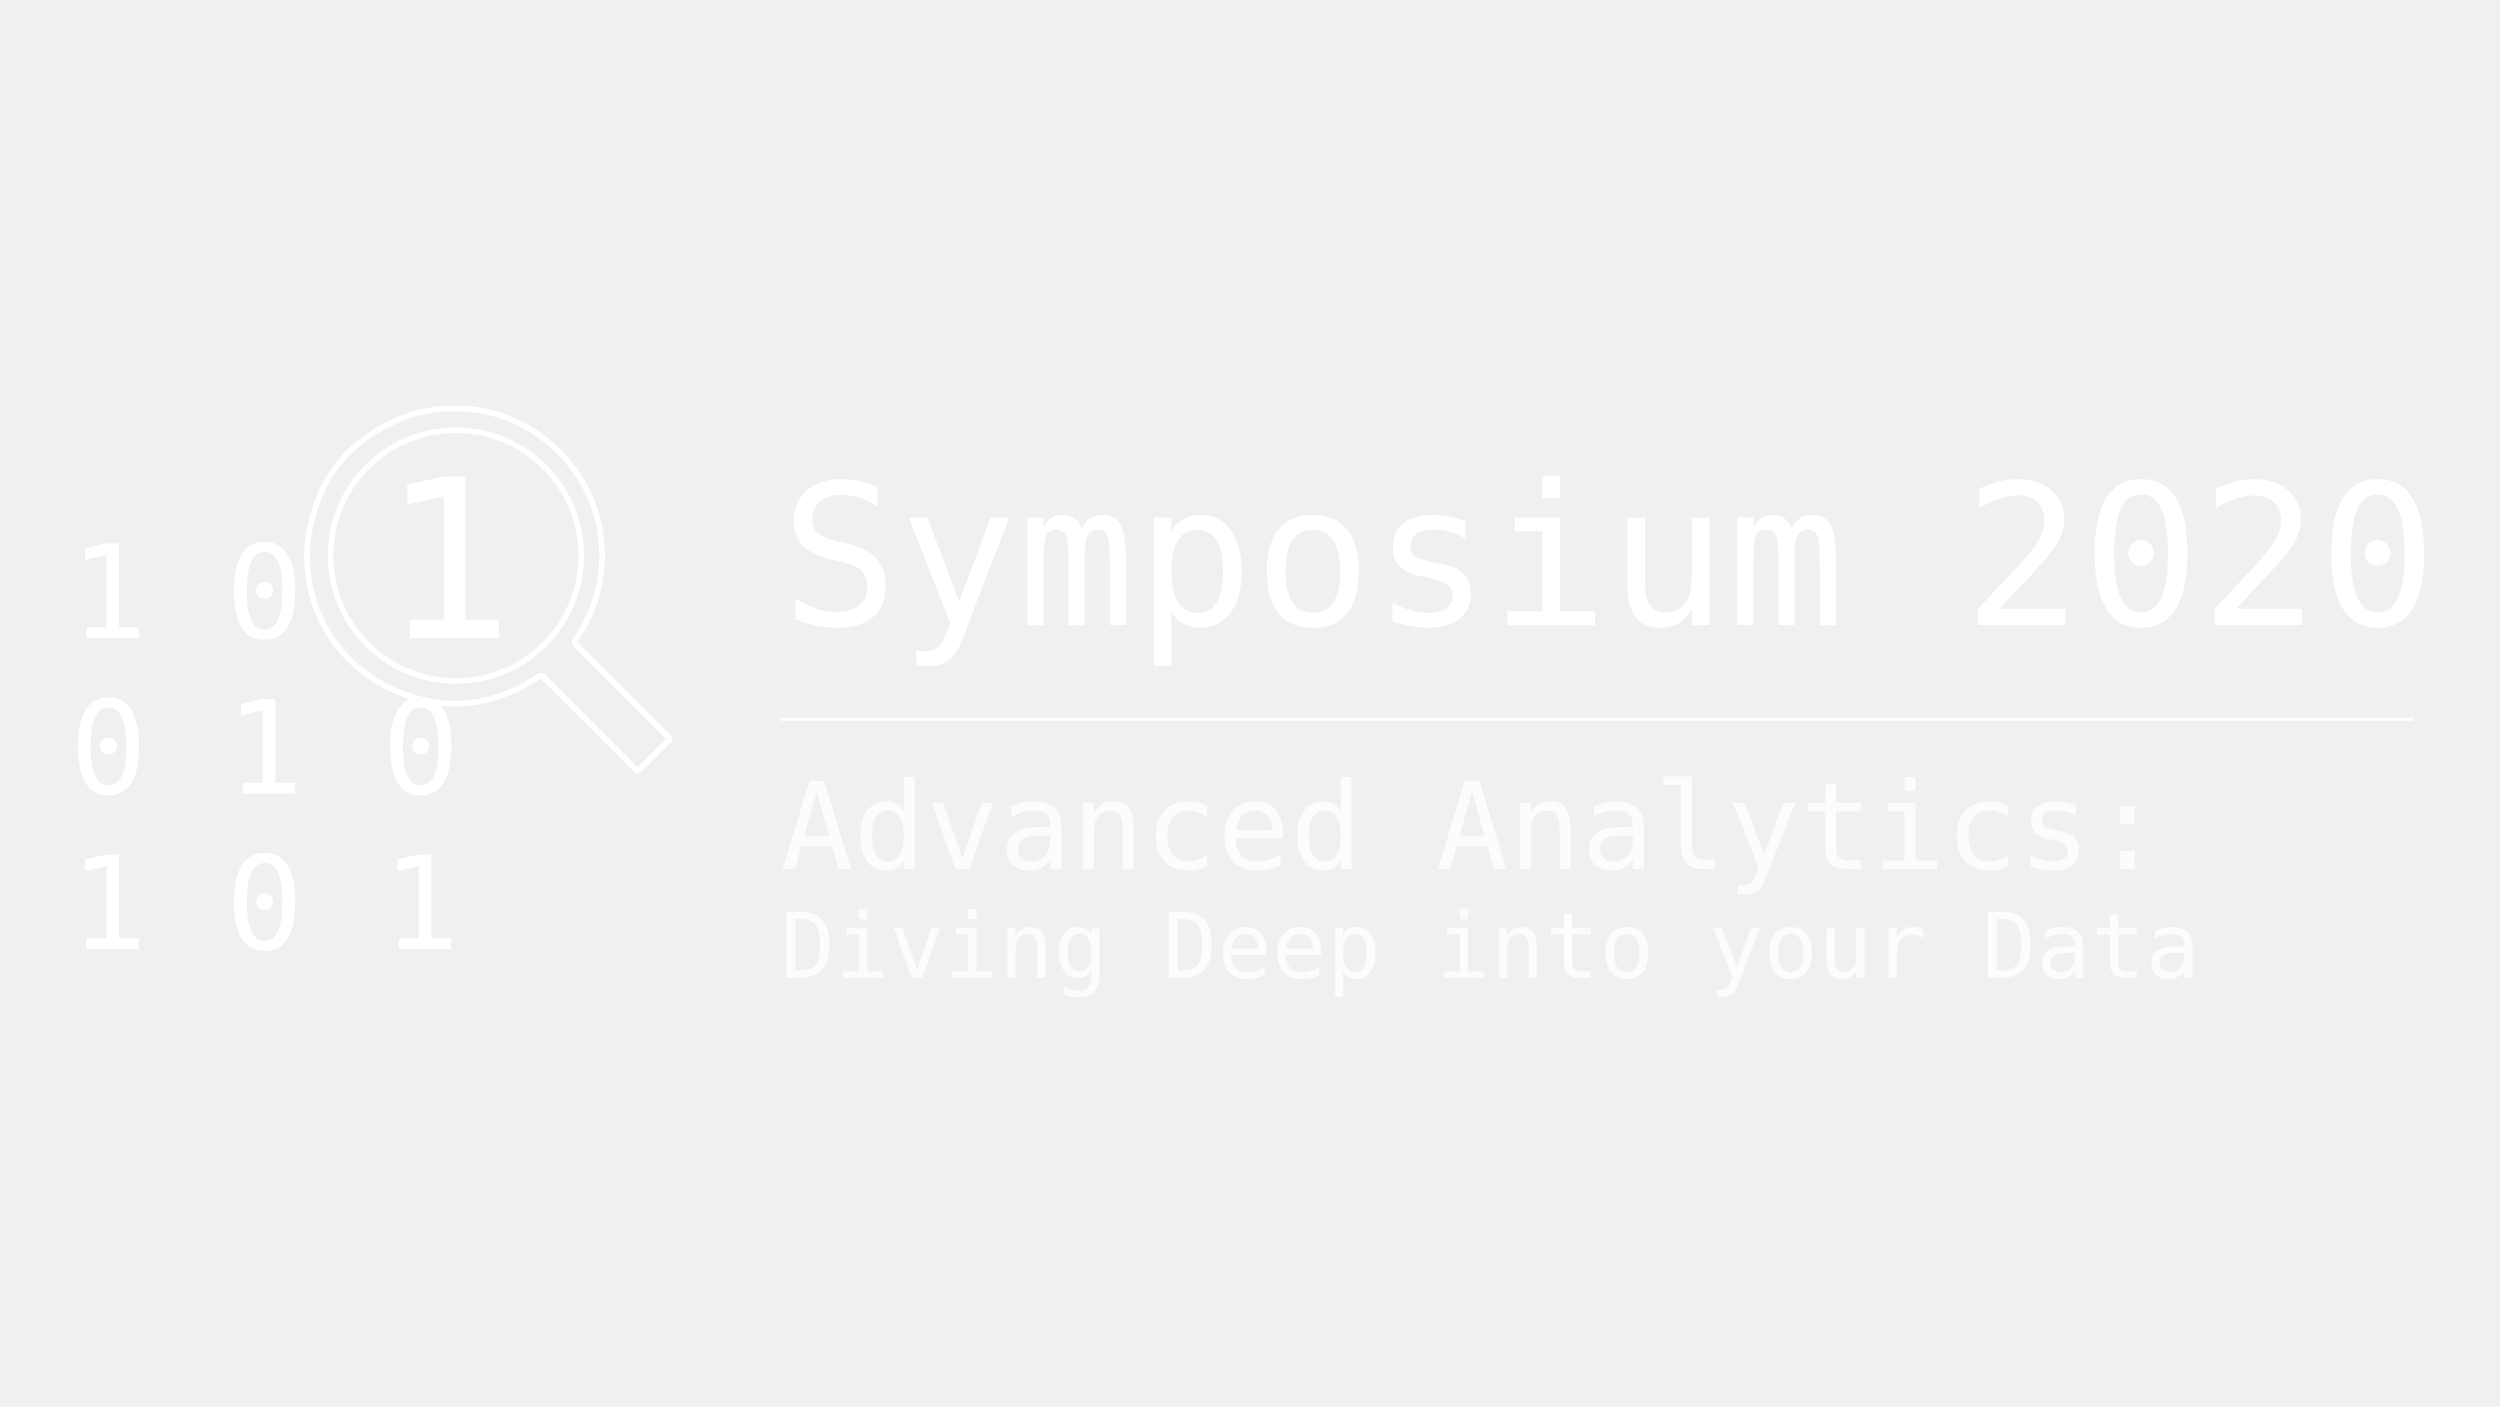
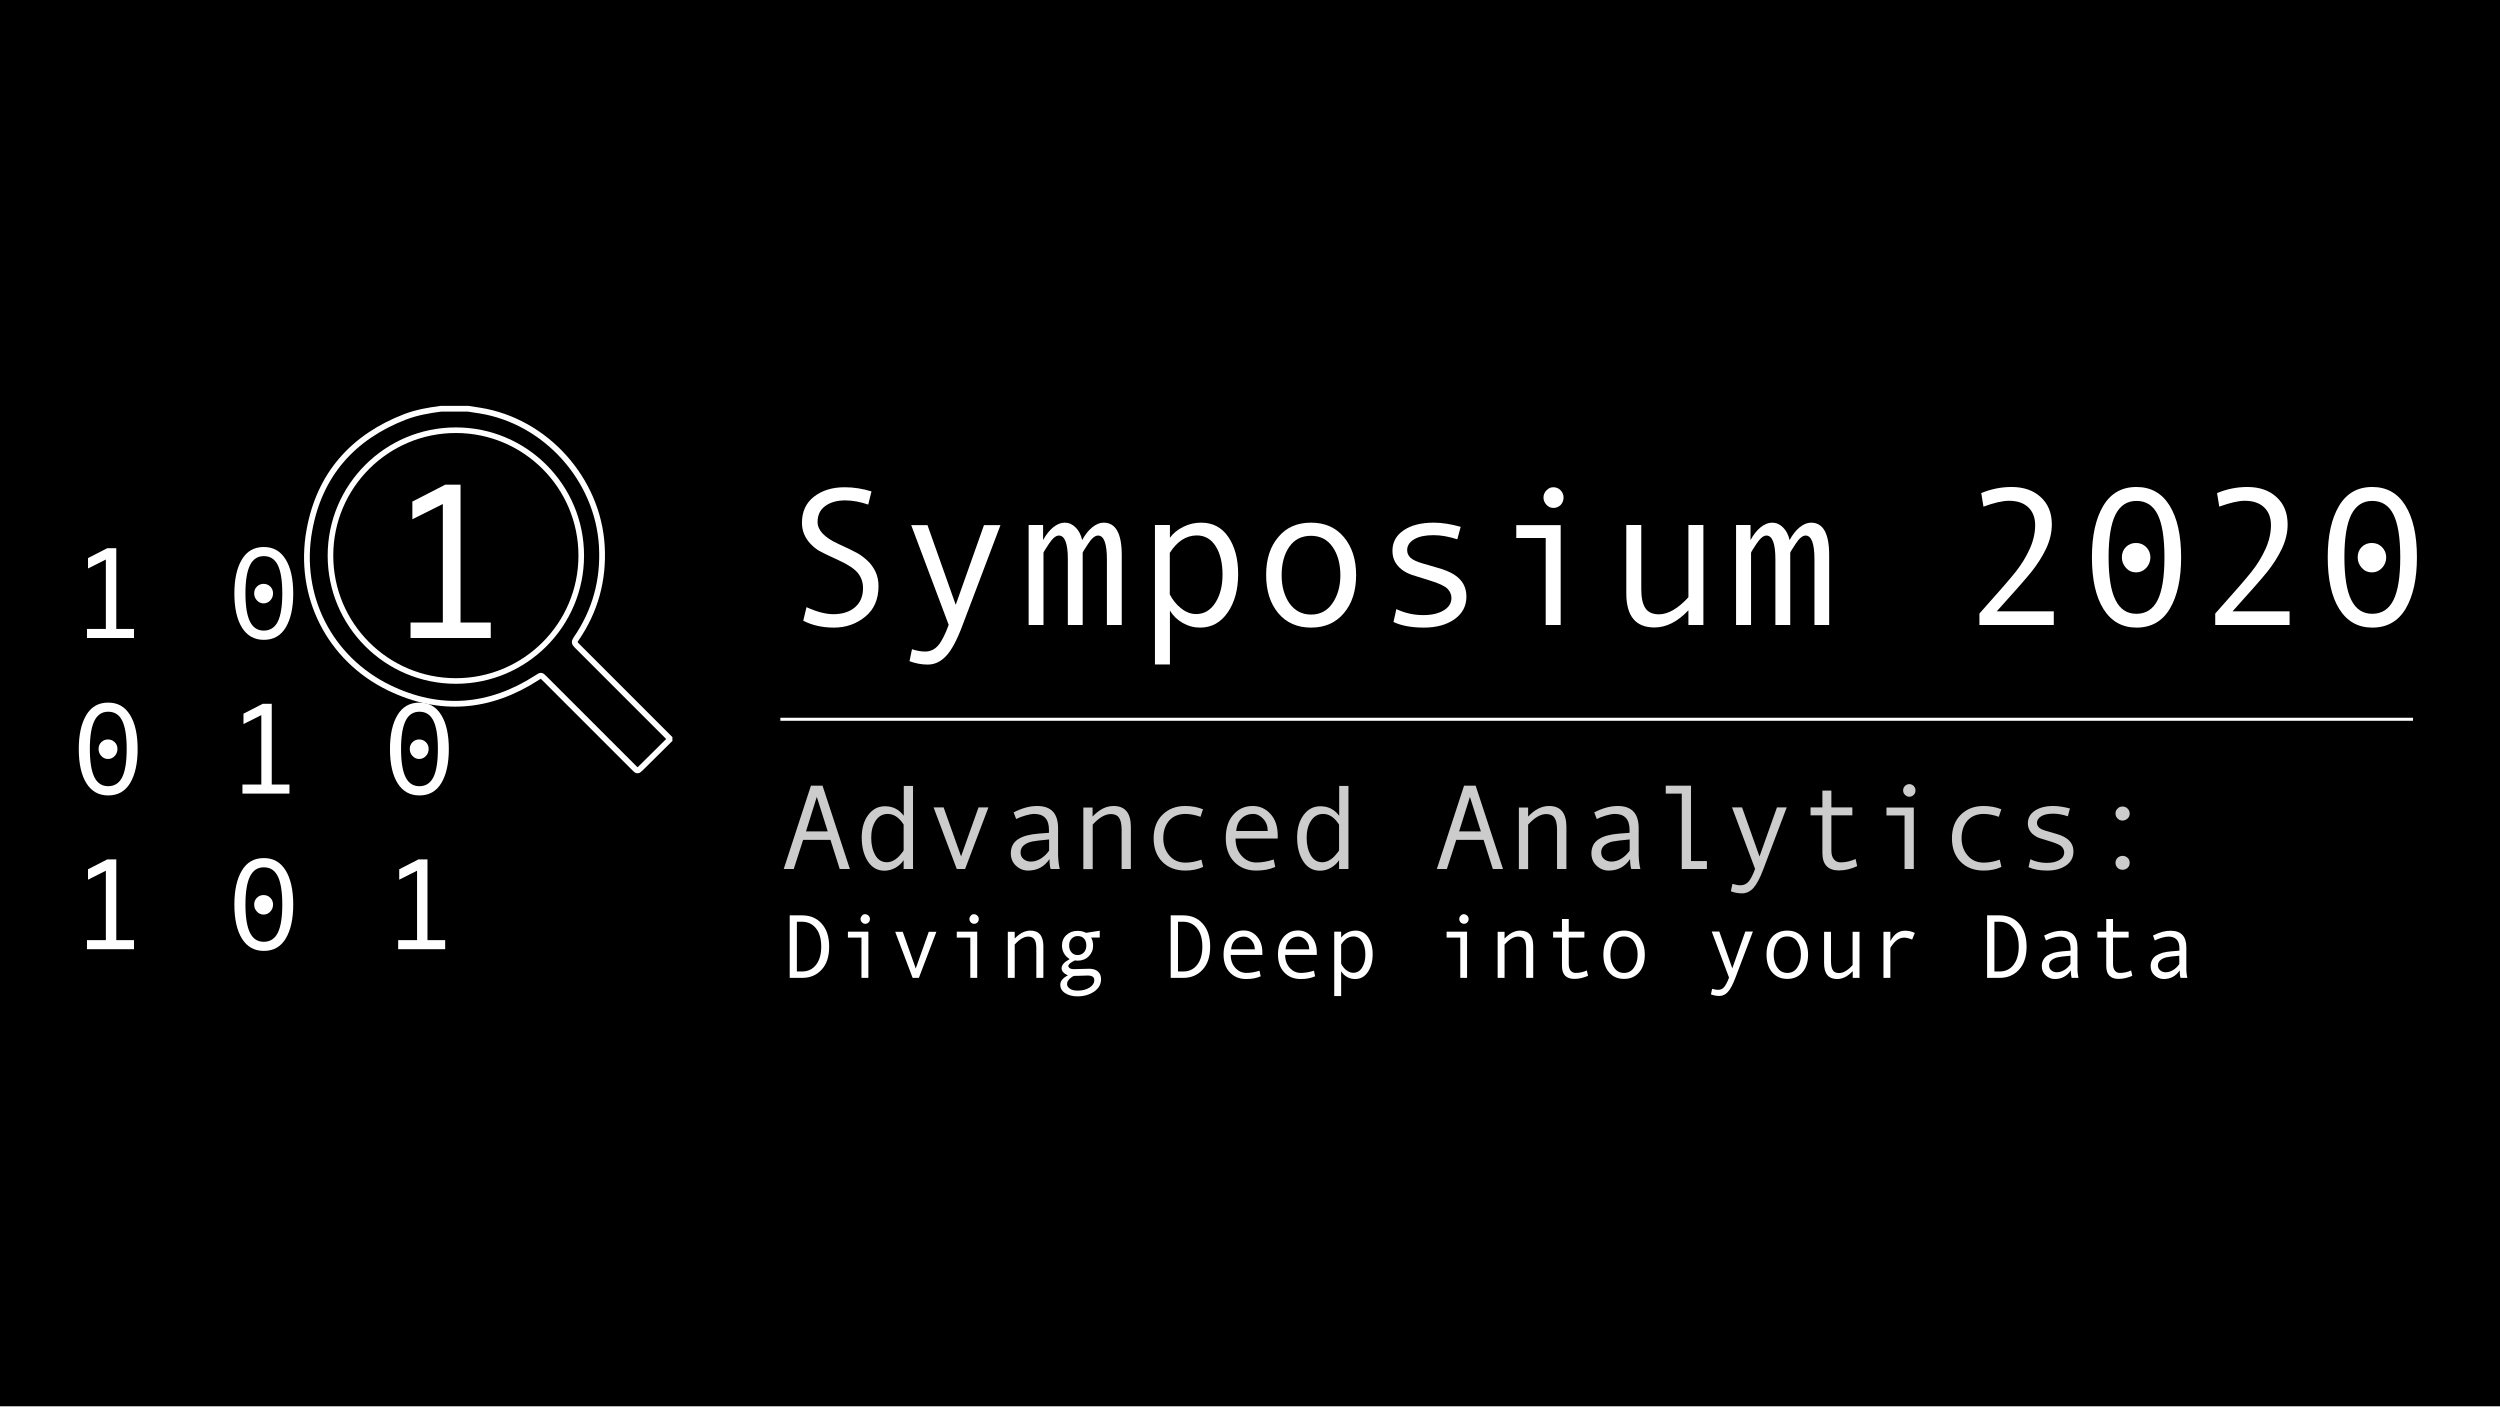
- <svg xmlns="http://www.w3.org/2000/svg" viewBox="0 0 1920 1080">
-   <defs>
-     <style>.cls-1{font-size:99.57px;}.cls-1,.cls-4,.cls-5{fill:#fff;font-family:AndaleMono, Andale
-             Mono;}.cls-2{font-size:170px;}.cls-3,.cls-7,.cls-8{fill:none;stroke:#fff;stroke-miterlimit:10;}.cls-3{stroke-width:4.42px;}.cls-4{font-size:150.93px;}.cls-5{opacity:0.8;font-size:92.88px;}.cls-6{font-size:69.66px;}.cls-7{stroke-width:2.32px;}.cls-8{stroke-width:4.3px;}
-         </style>
-   </defs>
-   <g id="Laag_2" data-name="Laag 2">
+ <svg xmlns="http://www.w3.org/2000/svg" version="1.1" id="Laag_1" x="0px" y="0px" viewBox="0 0 1920 1080" style="enable-background:new 0 0 1920 1080;" xml:space="preserve">
+   <style type="text/css">
+ 	.st0{enable-background:new    ;}
+ 	.st1{fill:#FFFFFF;}
+ 	.st2{fill:none;stroke:#FFFFFF;stroke-width:4.42;stroke-miterlimit:10;}
+ 	.st3{opacity:0.8;enable-background:new    ;}
+ 	.st4{fill:none;stroke:#FFFFFF;stroke-width:2.32;stroke-miterlimit:10;}
+ 	.st5{fill:none;stroke:#FFFFFF;stroke-width:4.3;stroke-miterlimit:10;}
+ </style>
+   <g>
    <g id="Tekst">
+       <rect id="Zwart" width="1920" height="1080" />
      <g id="Origineel">
-         <text class="cls-1" transform="translate(53.35 489.99)">1 0
-                     <tspan class="cls-2" x="239" y="0">1</tspan>
-           <tspan x="0" y="119.48">0 1 0</tspan>
-           <tspan x="0" y="238.96">1 0 1</tspan>
-         </text>
-         <path class="cls-3" d="M338.78,313.85h20.64c3,.47,6.07.92,9.1,1.41,50.58,8.15,90.71,52.67,93.67,104.05,1.51,26.09-5,50-19.9,71.57-1.39,2-1.12,3.1.52,4.73q35.78,35.64,71.44,71.39v1.09l-21.8,21.6c-2.75,2.73-2.75,2.74-5.46,0l-68.57-68.56c-2.75-2.76-2.71-2.7-5.93-.62-36.44,23.45-74.65,26.58-113.56,7.66-45.77-22.25-70.3-70.63-61.2-120.89,7.72-42.71,33.15-71.6,73.6-87.23C320.16,316.66,329.45,315.11,338.78,313.85Z" />
-         <text class="cls-4" transform="translate(599.35 479.99)">Symposium 2020</text>
-         <text class="cls-5" transform="translate(599.35 667.36)">Advanced Analytics:
-                     <tspan class="cls-6">
-             <tspan x="0" y="83.59">Diving Deep into your Data</tspan>
-           </tspan>
-         </text>
-         <line class="cls-7" x1="599.35" y1="552.42" x2="1853.21" y2="552.42" />
-         <circle class="cls-8" cx="350.13" cy="426.68" r="96.28" />
+         <g class="st0">
+           <path class="st1" d="M102.8,490H66.8v-7h14.5v-53.3l-13.7,6.9v-8l14.8-7.6h6.9v62h13.6V490z" />
+           <path class="st1" d="M202.6,420.1c7.3,0,12.8,3.1,16.7,9.4c3.9,6.2,5.9,15,5.9,26.3c0,10.9-1.9,19.6-5.7,26      c-3.8,6.4-9.4,9.6-16.9,9.6c-7.2,0-12.8-3.1-16.7-9.3c-3.9-6.2-5.9-15-5.9-26.3c0-11,1.9-19.6,5.7-26      C189.5,423.3,195.2,420.1,202.6,420.1z M202.6,484.3c4.8,0,8.4-2.3,10.7-6.8c2.3-4.6,3.5-11.8,3.5-21.8c0-10-1.2-17.2-3.5-21.8      s-5.9-6.8-10.7-6.8c-4.7,0-8.3,2.3-10.6,7c-2.3,4.6-3.5,11.8-3.5,21.6c0,9.9,1.2,17.1,3.5,21.7      C194.3,482,197.8,484.3,202.6,484.3z M202.4,448.4c2,0,3.8,0.7,5.2,2.1c1.4,1.4,2.1,3.1,2.1,5.2c0,2.1-0.7,3.9-2.1,5.4      c-1.4,1.5-3.1,2.3-5.2,2.3c-2,0-3.7-0.8-5.1-2.3c-1.4-1.5-2.1-3.3-2.1-5.4c0-2.1,0.7-3.8,2.1-5.2      C198.7,449.1,200.4,448.4,202.4,448.4z" />
+         </g>
+         <g class="st0">
+           <path class="st1" d="M376.9,490h-61.6v-11.9h24.8v-91l-23.4,11.7v-13.6l25.3-13h11.7v105.9h23.2V490z" />
+         </g>
+         <g class="st0">
+           <path class="st1" d="M83.1,539.6c7.3,0,12.8,3.1,16.7,9.4c3.9,6.2,5.9,15,5.9,26.3c0,10.9-1.9,19.6-5.7,26      c-3.8,6.4-9.4,9.6-16.9,9.6c-7.2,0-12.8-3.1-16.7-9.3c-3.9-6.2-5.9-15-5.9-26.3c0-11,1.9-19.6,5.7-26      C70,542.8,75.6,539.6,83.1,539.6z M83.1,603.8c4.8,0,8.4-2.3,10.7-6.8c2.3-4.6,3.5-11.8,3.5-21.8c0-10-1.2-17.2-3.5-21.8      s-5.9-6.8-10.7-6.8c-4.7,0-8.3,2.3-10.6,7c-2.3,4.6-3.5,11.8-3.5,21.6c0,9.9,1.2,17.1,3.5,21.7      C74.8,601.5,78.3,603.8,83.1,603.8z M82.9,567.9c2,0,3.8,0.7,5.2,2.1c1.4,1.4,2.1,3.1,2.1,5.2c0,2.1-0.7,3.9-2.1,5.4      c-1.4,1.5-3.1,2.3-5.2,2.3c-2,0-3.7-0.8-5.1-2.3c-1.4-1.5-2.1-3.3-2.1-5.4c0-2.1,0.7-3.8,2.1-5.2      C79.2,568.6,80.9,567.9,82.9,567.9z" />
+           <path class="st1" d="M222.3,609.5h-36.1v-7h14.5v-53.3l-13.7,6.9v-8l14.8-7.6h6.9v62h13.6V609.5z" />
+           <path class="st1" d="M322.1,539.6c7.3,0,12.8,3.1,16.7,9.4c3.9,6.2,5.9,15,5.9,26.3c0,10.9-1.9,19.6-5.7,26      c-3.8,6.4-9.4,9.6-16.9,9.6c-7.2,0-12.8-3.1-16.7-9.3c-3.9-6.2-5.9-15-5.9-26.3c0-11,1.9-19.6,5.7-26      C309,542.8,314.7,539.6,322.1,539.6z M322.1,603.8c4.8,0,8.4-2.3,10.7-6.8c2.3-4.6,3.5-11.8,3.5-21.8c0-10-1.2-17.2-3.5-21.8      s-5.9-6.8-10.7-6.8c-4.7,0-8.3,2.3-10.6,7c-2.3,4.6-3.5,11.8-3.5,21.6c0,9.9,1.2,17.1,3.5,21.7      C313.8,601.5,317.3,603.8,322.1,603.8z M321.9,567.9c2,0,3.8,0.7,5.2,2.1c1.4,1.4,2.1,3.1,2.1,5.2c0,2.1-0.7,3.9-2.1,5.4      c-1.4,1.5-3.1,2.3-5.2,2.3c-2,0-3.7-0.8-5.1-2.3c-1.4-1.5-2.1-3.3-2.1-5.4c0-2.1,0.7-3.8,2.1-5.2      C318.2,568.6,319.9,567.9,321.9,567.9z" />
+         </g>
+         <g class="st0">
+           <path class="st1" d="M102.8,729H66.8v-7h14.5v-53.3l-13.7,6.9v-8l14.8-7.6h6.9v62h13.6V729z" />
+           <path class="st1" d="M202.6,659c7.3,0,12.8,3.1,16.7,9.4c3.9,6.2,5.9,15,5.9,26.3c0,10.9-1.9,19.6-5.7,26      c-3.8,6.4-9.4,9.6-16.9,9.6c-7.2,0-12.8-3.1-16.7-9.3c-3.9-6.2-5.9-15-5.9-26.3c0-11,1.9-19.6,5.7-26      C189.5,662.2,195.2,659,202.6,659z M202.6,723.3c4.8,0,8.4-2.3,10.7-6.8c2.3-4.6,3.5-11.8,3.5-21.8c0-10-1.2-17.2-3.5-21.8      s-5.9-6.8-10.7-6.8c-4.7,0-8.3,2.3-10.6,7c-2.3,4.6-3.5,11.8-3.5,21.6c0,9.9,1.2,17.1,3.5,21.7      C194.3,721,197.8,723.3,202.6,723.3z M202.4,687.4c2,0,3.8,0.7,5.2,2.1c1.4,1.4,2.1,3.1,2.1,5.2c0,2.1-0.7,3.9-2.1,5.4      c-1.4,1.5-3.1,2.3-5.2,2.3c-2,0-3.7-0.8-5.1-2.3c-1.4-1.5-2.1-3.3-2.1-5.4c0-2.1,0.7-3.8,2.1-5.2      C198.7,688.1,200.4,687.4,202.4,687.4z" />
+           <path class="st1" d="M341.9,729h-36.1v-7h14.5v-53.3l-13.7,6.9v-8l14.8-7.6h6.9v62h13.6V729z" />
+         </g>
+         <path class="st2" d="M338.8,313.9h20.6c3,0.5,6.1,0.9,9.1,1.4c50.6,8.1,90.7,52.7,93.7,104c1.5,26.1-5,50-19.9,71.6     c-1.4,2-1.1,3.1,0.5,4.7c23.9,23.8,47.7,47.6,71.4,71.4v1.1l-21.8,21.6c-2.8,2.7-2.8,2.7-5.5,0l-68.6-68.6     c-2.8-2.8-2.7-2.7-5.9-0.6c-36.4,23.5-74.6,26.6-113.6,7.7c-45.8-22.3-70.3-70.6-61.2-120.9c7.7-42.7,33.2-71.6,73.6-87.2     C320.2,316.7,329.5,315.1,338.8,313.9z" />
+         <g class="st0">
+           <path class="st1" d="M666.8,387.5c-6.2-2.1-12.1-3.2-17.6-3.2c-6.3,0-11.4,1.4-15.4,4.3c-4,2.9-5.9,7-5.9,12.3      c0,6.3,5.2,11.8,15.5,16.6c7.7,3.5,12.7,6,15.2,7.4c2.5,1.4,5,3.3,7.6,5.7c2.6,2.4,4.6,5.2,6.2,8.5c1.5,3.3,2.3,6.9,2.3,11      c0,10.1-3.4,18-10.2,23.5c-6.8,5.6-14.8,8.4-24.1,8.4c-8.9,0-16.8-1.8-23.5-5.3l2.5-10.4c7.9,3.6,14.8,5.4,20.7,5.4      c6.9,0,12.4-1.8,16.5-5.3c4.2-3.6,6.2-8.5,6.2-14.7c0-4.6-1.4-8.5-4.1-11.8c-2.7-3.2-7.7-6.5-15-9.8c-7.5-3.4-12.3-5.8-14.5-7      c-2.2-1.3-4.4-3-6.5-5.2c-2.2-2.2-3.8-4.7-5-7.4c-1.2-2.8-1.8-5.7-1.8-9c0-8.6,3.1-15.3,9.3-20.1c6.2-4.8,14-7.2,23.5-7.2      c6.9,0,13.8,1.1,20.6,3.2L666.8,387.5z" />
+           <path class="st1" d="M768.4,403.2L739.3,480c-4.2,11.3-8.4,19.2-12.6,23.7c-4.2,4.5-8.9,6.7-14.2,6.7c-4.7,0-9.4-0.9-14-2.6      l1.9-9.2c3.7,1.2,7.1,1.8,10,1.8c4.1,0,7.5-1.6,10.2-4.8c2.7-3.2,5.3-8.4,8-15.7l-28.8-76.6h12.5l21.7,61.2l21.7-61.2H768.4z" />
+           <path class="st1" d="M861.6,480h-11.5v-50.4c0-12.2-2.3-18.3-6.8-18.3c-2.3,0-4.9,2.1-7.6,6.3c-2.8,4.2-4.2,6.5-4.2,7V480h-11.4      v-50.4c0-12.2-2.3-18.3-6.9-18.3c-2.3,0-4.8,2.1-7.6,6.3c-2.8,4.2-4.2,6.5-4.2,7V480H790v-76.8h11.1v11.6      c2.2-4.1,4.7-7.3,7.7-9.8c3-2.4,5.9-3.6,8.9-3.6c3.1,0,5.9,1.2,8.3,3.6c2.5,2.4,4.2,5.7,5.1,9.8c2.2-4.1,4.7-7.3,7.7-9.8      c3-2.4,5.9-3.6,8.8-3.6c9.3,0,13.9,8.3,13.9,24.9V480z" />
+           <path class="st1" d="M898.4,413.1c2.6-3.5,6-6.4,10.4-8.5c4.3-2.2,8.9-3.2,13.7-3.2c8.8,0,15.8,3.6,20.8,10.9      c5,7.3,7.6,16.8,7.6,28.5c0,11.8-2.6,21.6-7.9,29.4c-5.3,7.8-12.4,11.8-21.3,11.8c-4.8,0-9.2-1.2-13.4-3.6      c-4.2-2.4-7.4-5.5-9.8-9.5v41.4h-11.5V403.2h11.5V413.1z M898.4,424.6v31.9c2.2,4.3,5.1,7.9,8.8,10.8c3.7,2.9,7.5,4.3,11.4,4.3      c6.2,0,11.1-2.9,14.8-8.7c3.7-5.8,5.5-13,5.5-21.6c0-8.8-1.7-16.1-5.2-21.7c-3.5-5.6-8.4-8.4-14.6-8.4      C910.9,411.3,904.1,415.7,898.4,424.6z" />
+           <path class="st1" d="M1006.9,401.4c10.6,0,19,3.7,25.2,11.1c6.2,7.4,9.4,17.1,9.4,29.1c0,12.1-3.1,21.9-9.4,29.3      c-6.2,7.4-14.6,11.1-25.2,11.1c-10.6,0-19-3.7-25.2-11.1c-6.2-7.4-9.3-17.2-9.3-29.4c0-12.1,3.1-21.8,9.4-29.1      C987.9,405,996.3,401.4,1006.9,401.4z M1006.9,472c7,0,12.5-2.9,16.5-8.8c4-5.9,6-13,6-21.4c0-8.8-2-16.1-6-21.8      s-9.5-8.5-16.6-8.5c-7.1,0-12.7,2.8-16.6,8.4c-3.9,5.6-5.9,12.9-5.9,21.9c0,8.5,2,15.7,6,21.6C994.4,469,999.9,472,1006.9,472z" />
+           <path class="st1" d="M1119.2,414.2c-6.4-2.1-12.5-3.2-18.2-3.2c-6.2,0-11.2,1-14.8,3.1c-3.6,2.1-5.5,4.9-5.5,8.4      c0,2.2,0.8,4.1,2.5,5.8c1.7,1.6,5,3.2,10,4.6l11,3.2c5.1,1.4,9.2,3.1,12.4,5.1c3.2,2,5.6,4.4,7.2,7.2c1.6,2.8,2.4,6.1,2.4,9.8      c0,7.3-3.1,13.1-9.2,17.4c-6.1,4.3-14,6.4-23.4,6.4c-9.4,0-17.2-1.4-23.4-4.3l2.2-9.9c6.4,3,13.3,4.6,20.7,4.6      c6.4,0,11.6-1.2,15.6-3.6c4-2.4,6-5.5,6-9.5c0-2.7-1-5-3-7.1c-2-2.1-6.7-4.3-14-6.5c-5.9-1.8-10.3-3.2-13.1-4.1      c-2.8-0.9-5.4-2.2-7.8-4c-2.4-1.8-4.2-3.9-5.5-6.3c-1.3-2.5-1.9-5.2-1.9-8.3c0-6.6,2.9-11.9,8.7-15.8c5.8-3.9,13.5-5.8,23.1-5.8      c6.2,0,13.1,1.1,20.6,3.2L1119.2,414.2z" />
+           <path class="st1" d="M1198.6,480h-11.5v-66.8h-22.6v-9.9h34.1V480z M1193,374.2c2.2,0,4,0.8,5.5,2.3c1.5,1.5,2.3,3.4,2.3,5.6      c0,2.3-0.8,4.2-2.2,5.7c-1.5,1.5-3.4,2.3-5.6,2.3c-2,0-3.8-0.8-5.3-2.4s-2.3-3.5-2.3-5.6c0-2.1,0.8-4,2.3-5.5      C1189.3,374.9,1191,374.2,1193,374.2z" />
+           <path class="st1" d="M1308.2,480h-11.5v-11.3c-8.3,8.8-17,13.2-26.1,13.2c-14.4,0-21.6-8.7-21.6-26.2v-52.5h11.5v49.2      c0,6.5,1,11.4,3.1,14.6c2.1,3.2,5.6,4.8,10.5,4.8c7,0,14.6-4.4,22.6-13.1v-55.5h11.5V480z" />
+           <path class="st1" d="M1405,480h-11.5v-50.4c0-12.2-2.3-18.3-6.8-18.3c-2.3,0-4.9,2.1-7.6,6.3c-2.8,4.2-4.2,6.5-4.2,7V480h-11.4      v-50.4c0-12.2-2.3-18.3-6.9-18.3c-2.3,0-4.8,2.1-7.6,6.3c-2.8,4.2-4.2,6.5-4.2,7V480h-11.5v-76.8h11.1v11.6      c2.2-4.1,4.7-7.3,7.7-9.8c3-2.4,5.9-3.6,8.9-3.6c3.1,0,5.9,1.2,8.3,3.6c2.5,2.4,4.2,5.7,5.1,9.8c2.2-4.1,4.7-7.3,7.7-9.8      c3-2.4,5.9-3.6,8.8-3.6c9.3,0,13.9,8.3,13.9,24.9V480z" />
+           <path class="st1" d="M1577.4,480h-57.2v-8.8c14.5-16.2,23.9-27,28.2-32.5c4.3-5.5,7.8-11.3,10.5-17.3c2.7-6,4.1-12.1,4.1-18.1      c0-5.8-1.8-10.4-5.3-13.7c-3.5-3.3-8.4-5-14.8-5c-4.9,0-11.4,1.5-19.6,4.5l-1.7-10.4c7.4-3.1,15.2-4.7,23.3-4.7      c9.3,0,16.8,2.6,22.4,7.8c5.7,5.2,8.5,12.2,8.5,21c0,6.2-1.5,12.4-4.4,18.6c-2.9,6.1-6.7,12-11.2,17.7      c-4.6,5.7-13.5,15.8-26.7,30.4h43.8V480z" />
+           <path class="st1" d="M1640.8,374c11,0,19.5,4.7,25.4,14.2c5.9,9.5,8.9,22.7,8.9,39.8c0,16.6-2.9,29.7-8.6,39.4      c-5.7,9.7-14.3,14.6-25.6,14.6c-11,0-19.4-4.7-25.4-14.2c-5.9-9.4-8.9-22.7-8.9-39.8c0-16.6,2.9-29.8,8.7-39.5      S1629.5,374,1640.8,374z M1640.8,471.4c7.3,0,12.7-3.5,16.2-10.4c3.5-6.9,5.3-17.9,5.3-33c0-15.1-1.8-26.1-5.3-33      c-3.5-6.9-8.9-10.3-16.2-10.3c-7.2,0-12.5,3.5-16.1,10.5c-3.5,7-5.3,17.9-5.3,32.7c0,15,1.8,26,5.3,32.9      C1628.2,467.9,1633.5,471.4,1640.8,471.4z M1640.5,417c3.1,0,5.7,1.1,7.8,3.2c2.1,2.1,3.2,4.8,3.2,7.8c0,3.2-1.1,5.9-3.2,8.2      c-2.2,2.3-4.8,3.4-7.8,3.4c-3,0-5.6-1.1-7.7-3.4c-2.1-2.3-3.2-5-3.2-8.2c0-3.1,1-5.8,3.1-7.9C1634.8,418,1637.4,417,1640.5,417z      " />
+           <path class="st1" d="M1758.5,480h-57.2v-8.8c14.5-16.2,23.9-27,28.2-32.5c4.3-5.5,7.8-11.3,10.5-17.3c2.7-6,4.1-12.1,4.1-18.1      c0-5.8-1.8-10.4-5.3-13.7c-3.5-3.3-8.4-5-14.8-5c-4.9,0-11.4,1.5-19.6,4.5l-1.7-10.4c7.4-3.1,15.2-4.7,23.3-4.7      c9.3,0,16.8,2.6,22.4,7.8c5.7,5.2,8.5,12.2,8.5,21c0,6.2-1.5,12.4-4.4,18.6c-2.9,6.1-6.7,12-11.2,17.7      c-4.6,5.7-13.5,15.8-26.7,30.4h43.8V480z" />
+           <path class="st1" d="M1821.9,374c11,0,19.5,4.7,25.4,14.2c5.9,9.5,8.9,22.7,8.9,39.8c0,16.6-2.9,29.7-8.6,39.4      c-5.7,9.7-14.3,14.6-25.6,14.6c-11,0-19.4-4.7-25.4-14.2c-5.9-9.4-8.9-22.7-8.9-39.8c0-16.6,2.9-29.8,8.7-39.5      S1810.6,374,1821.9,374z M1821.9,471.4c7.3,0,12.7-3.5,16.2-10.4c3.5-6.9,5.3-17.9,5.3-33c0-15.1-1.8-26.1-5.3-33      c-3.5-6.9-8.9-10.3-16.2-10.3c-7.2,0-12.5,3.5-16.1,10.5c-3.5,7-5.3,17.9-5.3,32.7c0,15,1.8,26,5.3,32.9      C1809.3,467.9,1814.7,471.4,1821.9,471.4z M1821.6,417c3.1,0,5.7,1.1,7.8,3.2c2.1,2.1,3.2,4.8,3.2,7.8c0,3.2-1.1,5.9-3.2,8.2      c-2.2,2.3-4.8,3.4-7.8,3.4c-3,0-5.6-1.1-7.7-3.4c-2.1-2.3-3.2-5-3.2-8.2c0-3.1,1-5.8,3.1-7.9C1815.9,418,1818.5,417,1821.6,417z      " />
+         </g>
+         <g class="st3">
+           <path class="st1" d="M652.7,667.4h-7.8l-7.1-22.4h-21l-7.2,22.4h-7.7l20.9-64h8.9L652.7,667.4z M635.7,638.5l-8.4-26.5      l-8.3,26.5H635.7z" />
+           <path class="st1" d="M701.1,667.4H694v-6.8c-1.5,2.3-3.5,4.2-6.2,5.8c-2.7,1.5-5.6,2.3-8.5,2.3c-5.4,0-9.7-2.4-12.8-7.2      c-3.1-4.8-4.7-10.9-4.7-18.3c0-6.9,1.6-12.7,4.9-17.2c3.3-4.5,7.6-6.8,13-6.8c6,0,10.7,2.4,14.4,7.3v-22.9h7.1V667.4z       M694,652.9v-19.6c-3.4-5.4-7.5-8.2-12.2-8.2c-3.9,0-7,1.7-9.3,5.2c-2.3,3.5-3.4,7.8-3.4,13.1c0,5.4,1.1,9.9,3.2,13.5      s5.1,5.3,8.8,5.3c1.8,0,3.6-0.5,5.4-1.5c1.8-1,3.5-2.4,5.1-4.4C693.2,654.5,694,653.3,694,652.9z" />
+           <path class="st1" d="M759.1,620.1l-17.9,47.3h-6.4l-17.8-47.3h7.7l13.4,37.6l13.4-37.6H759.1z" />
+           <path class="st1" d="M813.9,667.4h-7c-0.6-1.9-0.9-4.4-0.9-7.6c-4,5.9-9.5,8.8-16.4,8.8c-3.5,0-6.6-1.2-9.3-3.7      c-2.7-2.5-4-5.7-4-9.6c0-2.3,0.5-4.4,1.4-6.2c0.9-1.8,2.3-3.3,4.1-4.5c1.8-1.2,4-2.2,6.6-2.9c2.6-0.7,5.7-1.2,9.3-1.5l7.9-0.6      v-2.3c0-8.1-3.8-12.2-11.3-12.2c-1.8,0-4,0.4-6.8,1.2c-2.7,0.8-5.1,1.7-7.1,2.7l-1.9-5.1c6.4-3.3,12.4-4.9,18-4.9      c10.8,0,16.1,5.7,16.1,17.1v20.3C812.7,660.5,813.1,664.2,813.9,667.4z M805.7,653.3v-8.6c-6.4,0.6-10.8,1.1-13.1,1.6      c-2.4,0.5-4.4,1.4-6.2,2.8c-1.7,1.4-2.6,3.2-2.6,5.5c0,2.1,0.7,3.8,2.2,5.1c1.5,1.3,3.4,2,5.7,2c2.5,0,5-0.7,7.5-2.2      C801.6,658,803.8,656,805.7,653.3z" />
+           <path class="st1" d="M868.5,667.4h-7.1v-30.3c0-4.2-0.7-7.2-2-9.1c-1.3-1.9-3.5-2.8-6.3-2.8c-4.3,0-9,2.7-13.9,8.1v34.2H832      v-47.3h7.1v6.9c5.1-5.4,10.4-8.1,16.1-8.1c8.9,0,13.3,5.4,13.3,16.1V667.4z" />
+           <path class="st1" d="M924,665.8c-4.1,1.9-8.6,2.8-13.6,2.8c-7.4,0-13.4-2.3-17.8-6.8c-4.4-4.5-6.6-10.5-6.6-18      c0-7.5,2.2-13.5,6.7-18c4.5-4.5,10.3-6.8,17.6-6.8c4.7,0,9.3,0.8,13.6,2.5l-1.9,5.8c-4.3-1.5-8.2-2.2-11.6-2.2      c-5.2,0-9.3,1.7-12.4,5c-3,3.4-4.6,7.9-4.6,13.7c0,5.3,1.6,9.7,4.7,13.3c3.1,3.6,7.2,5.4,12.3,5.4c4,0,8.1-0.8,12.3-2.3      L924,665.8z" />
+           <path class="st1" d="M981.3,644h-32.4c0,5.4,1.5,9.8,4.6,13.2c3.1,3.5,6.9,5.2,11.4,5.2c4.3,0,8.7-0.8,13.3-2.3l1.2,5.7      c-4.2,1.9-9,2.8-14.6,2.8c-7,0-12.7-2.3-17-6.8c-4.3-4.5-6.4-10.6-6.4-18.2c0-7.5,1.9-13.5,5.8-17.9c3.9-4.5,8.8-6.7,14.9-6.7      c5.4,0,10,2.1,13.7,6.2c3.7,4.1,5.5,9.7,5.5,16.6V644z M973.6,638.2c0-3.7-1.1-6.8-3.4-9.3s-4.9-3.8-7.7-3.8      c-3.7,0-6.7,1.2-9.1,3.6c-2.4,2.4-3.7,5.6-4,9.5H973.6z" />
+           <path class="st1" d="M1035.5,667.4h-7.1v-6.8c-1.5,2.3-3.5,4.2-6.2,5.8s-5.6,2.3-8.5,2.3c-5.4,0-9.7-2.4-12.8-7.2      c-3.1-4.8-4.7-10.9-4.7-18.3c0-6.9,1.6-12.7,4.9-17.2c3.3-4.5,7.6-6.8,13-6.8c6,0,10.7,2.4,14.4,7.3v-22.9h7.1V667.4z       M1028.4,652.9v-19.6c-3.4-5.4-7.5-8.2-12.2-8.2c-3.9,0-7,1.7-9.3,5.2c-2.3,3.5-3.4,7.8-3.4,13.1c0,5.4,1.1,9.9,3.2,13.5      c2.1,3.6,5.1,5.3,8.8,5.3c1.8,0,3.6-0.5,5.4-1.5c1.8-1,3.5-2.4,5.1-4.4C1027.6,654.5,1028.4,653.3,1028.4,652.9z" />
+           <path class="st1" d="M1154.3,667.4h-7.8l-7.1-22.4h-21l-7.2,22.4h-7.7l20.9-64h8.9L1154.3,667.4z M1137.3,638.5l-8.4-26.5      l-8.3,26.5H1137.3z" />
+           <path class="st1" d="M1202.9,667.4h-7.1v-30.3c0-4.2-0.7-7.2-2-9.1c-1.3-1.9-3.5-2.8-6.3-2.8c-4.3,0-9,2.7-13.9,8.1v34.2h-7.1      v-47.3h7.1v6.9c5.1-5.4,10.4-8.1,16.1-8.1c8.9,0,13.3,5.4,13.3,16.1V667.4z" />
+           <path class="st1" d="M1259.8,667.4h-7c-0.6-1.9-0.9-4.4-0.9-7.6c-4,5.9-9.5,8.8-16.4,8.8c-3.5,0-6.6-1.2-9.3-3.7      c-2.7-2.5-4-5.7-4-9.6c0-2.3,0.5-4.4,1.4-6.2c0.9-1.8,2.3-3.3,4.1-4.5c1.8-1.2,4-2.2,6.6-2.9c2.6-0.7,5.7-1.2,9.3-1.5l7.9-0.6      v-2.3c0-8.1-3.8-12.2-11.3-12.2c-1.8,0-4,0.4-6.8,1.2c-2.7,0.8-5.1,1.7-7.1,2.7l-1.9-5.1c6.4-3.3,12.4-4.9,18-4.9      c10.8,0,16.1,5.7,16.1,17.1v20.3C1258.6,660.5,1259,664.2,1259.8,667.4z M1251.6,653.3v-8.6c-6.4,0.6-10.8,1.1-13.1,1.6      c-2.4,0.5-4.4,1.4-6.2,2.8c-1.7,1.4-2.6,3.2-2.6,5.5c0,2.1,0.7,3.8,2.2,5.1c1.5,1.3,3.4,2,5.7,2c2.5,0,5-0.7,7.5-2.2      C1247.5,658,1249.7,656,1251.6,653.3z" />
+           <path class="st1" d="M1310.9,667.4h-19.3v-57.9h-12.3v-6.1h19.4v57.9h12.2V667.4z" />
+           <path class="st1" d="M1372.2,620.1l-17.9,47.3c-2.6,7-5.2,11.8-7.7,14.6c-2.6,2.8-5.5,4.1-8.7,4.1c-2.9,0-5.8-0.5-8.6-1.6      l1.2-5.7c2.3,0.7,4.4,1.1,6.2,1.1c2.5,0,4.6-1,6.3-2.9c1.6-2,3.3-5.2,4.9-9.7l-17.7-47.2h7.7l13.4,37.7l13.4-37.7H1372.2z" />
+           <path class="st1" d="M1426.3,665.2c-4.7,2.2-9.4,3.3-14,3.3c-8.4,0-12.7-4.5-12.7-13.4v-28.9h-9.1v-6.1h9.1v-12.9h6.9v12.9h16.1      v6.1h-16.1v27c0,2.9,0.6,5.1,1.9,6.7s3,2.4,5.2,2.4c3.9,0,7.7-0.9,11.5-2.6L1426.3,665.2z" />
+           <path class="st1" d="M1469.8,667.4h-7.1v-41.1h-13.9v-6.1h21V667.4z M1466.3,602.2c1.3,0,2.5,0.5,3.4,1.4c0.9,1,1.4,2.1,1.4,3.4      c0,1.4-0.5,2.6-1.4,3.5c-0.9,0.9-2.1,1.4-3.4,1.4c-1.2,0-2.3-0.5-3.3-1.5c-1-1-1.4-2.1-1.4-3.4c0-1.3,0.5-2.4,1.4-3.4      C1464,602.7,1465.1,602.2,1466.3,602.2z" />
+           <path class="st1" d="M1537.1,665.8c-4.1,1.9-8.6,2.8-13.6,2.8c-7.4,0-13.4-2.3-17.8-6.8c-4.4-4.5-6.6-10.5-6.6-18      c0-7.5,2.2-13.5,6.7-18c4.5-4.5,10.3-6.8,17.6-6.8c4.7,0,9.3,0.8,13.6,2.5l-1.9,5.8c-4.3-1.5-8.2-2.2-11.6-2.2      c-5.2,0-9.3,1.7-12.4,5c-3,3.4-4.6,7.9-4.6,13.7c0,5.3,1.6,9.7,4.7,13.3s7.2,5.4,12.3,5.4c4,0,8.1-0.8,12.3-2.3L1537.1,665.8z" />
+           <path class="st1" d="M1588.1,626.9c-4-1.3-7.7-2-11.2-2c-3.8,0-6.9,0.6-9.1,1.9c-2.2,1.3-3.4,3-3.4,5.1c0,1.4,0.5,2.5,1.5,3.6      c1,1,3.1,2,6.2,2.8l6.8,2c3.1,0.9,5.7,1.9,7.6,3.2c2,1.2,3.4,2.7,4.4,4.4c1,1.7,1.5,3.8,1.5,6.1c0,4.5-1.9,8.1-5.7,10.7      c-3.8,2.6-8.6,3.9-14.4,3.9c-5.8,0-10.6-0.9-14.4-2.6l1.4-6.1c4,1.9,8.2,2.8,12.7,2.8c3.9,0,7.1-0.7,9.6-2.2      c2.5-1.5,3.7-3.4,3.7-5.8c0-1.6-0.6-3.1-1.8-4.4s-4.1-2.6-8.6-4c-3.7-1.1-6.3-2-8.1-2.5s-3.3-1.4-4.8-2.5      c-1.5-1.1-2.6-2.4-3.4-3.9c-0.8-1.5-1.2-3.2-1.2-5.1c0-4.1,1.8-7.3,5.4-9.7c3.6-2.4,8.3-3.6,14.2-3.6c3.8,0,8,0.7,12.7,1.9      L1588.1,626.9z" />
+           <path class="st1" d="M1630.1,619.4c1.5,0,2.8,0.5,3.9,1.6s1.6,2.3,1.6,3.8c0,1.5-0.5,2.8-1.6,3.8c-1.1,1-2.4,1.6-3.9,1.6      c-1.5,0-2.8-0.5-3.8-1.6c-1-1-1.6-2.3-1.6-3.8c0-1.5,0.5-2.8,1.6-3.8C1627.3,619.9,1628.6,619.4,1630.1,619.4z M1630.1,657.3      c1.5,0,2.8,0.5,3.9,1.5c1.1,1,1.6,2.3,1.6,3.9c0,1.5-0.5,2.8-1.6,3.8s-2.4,1.5-3.9,1.5c-1.5,0-2.8-0.5-3.8-1.5      c-1-1-1.6-2.3-1.6-3.8c0-1.5,0.5-2.8,1.6-3.9C1627.3,657.9,1628.6,657.3,1630.1,657.3z" />
+         </g>
+         <g class="st0">
+           <path class="st1" d="M606.5,703h9.5c6.3,0,11.3,2.1,15.1,6.4c3.8,4.3,5.7,10.1,5.7,17.6c0,7.6-1.9,13.5-5.8,17.7      c-3.8,4.2-8.8,6.3-14.8,6.3h-9.7V703z M612,746.1h3.9c4.6,0,8.2-1.7,10.8-5.1c2.7-3.4,4-8.1,4-14c0-5.9-1.3-10.6-4-14      c-2.7-3.4-6.3-5.1-10.8-5.1H612V746.1z" />
+           <path class="st1" d="M666.9,751h-5.3v-30.9h-10.4v-4.6h15.7V751z M664.4,702.1c1,0,1.8,0.4,2.6,1.1c0.7,0.7,1.1,1.6,1.1,2.6      c0,1-0.3,1.9-1,2.6s-1.5,1.1-2.6,1.1c-0.9,0-1.8-0.4-2.5-1.1c-0.7-0.7-1.1-1.6-1.1-2.6c0-1,0.4-1.8,1.1-2.6      S663.4,702.1,664.4,702.1z" />
+           <path class="st1" d="M719.2,715.5L705.7,751h-4.8l-13.4-35.4h5.8l10,28.2l10-28.2H719.2z" />
+           <path class="st1" d="M750.5,751h-5.3v-30.9h-10.4v-4.6h15.7V751z M748,702.1c1,0,1.8,0.4,2.6,1.1c0.7,0.7,1.1,1.6,1.1,2.6      c0,1-0.3,1.9-1,2.6s-1.5,1.1-2.6,1.1c-0.9,0-1.8-0.4-2.5-1.1c-0.7-0.7-1.1-1.6-1.1-2.6c0-1,0.4-1.8,1.1-2.6S747,702.1,748,702.1      z" />
+           <path class="st1" d="M801.2,751h-5.3v-22.7c0-3.2-0.5-5.4-1.5-6.9c-1-1.4-2.6-2.1-4.7-2.1c-3.2,0-6.7,2-10.4,6.1V751h-5.3v-35.4      h5.3v5.2c3.8-4,7.8-6.1,12-6.1c6.6,0,10,4,10,12V751z" />
+           <path class="st1" d="M825.5,737.6c-3.3,1.6-5,3-5,4.3c0,0.7,0.4,1.2,1.1,1.7c0.8,0.5,1.8,0.7,3.1,0.7l11.9-0.3      c2.8,0,5,0.7,6.6,2.1c1.6,1.4,2.4,3.3,2.4,5.9c0,4-1.8,7.2-5.4,9.6s-7.8,3.6-12.6,3.6c-3.9,0-7.1-0.8-9.6-2.5      c-2.5-1.6-3.7-3.8-3.7-6.4c0-2.8,1.9-5.2,5.8-7.2c-3.2-1.5-4.8-3.3-4.8-5.5c0-2.5,2.1-4.8,6.2-7c-1.9-1.2-3.4-2.7-4.4-4.5      c-1-1.8-1.5-3.8-1.5-5.8c0-3.3,1.1-6.1,3.4-8.2c2.3-2.1,5.1-3.2,8.5-3.2c2.4,0,4.7,0.5,6.6,1.5l10.5-1.6v5.2H838      c1,1.8,1.5,3.9,1.5,6.3c0,3.2-1.1,5.9-3.4,8.2c-2.2,2.2-5.1,3.3-8.5,3.3C826.9,737.7,826.2,737.6,825.5,737.6z M827.8,760.8      c3.5,0,6.5-0.8,8.9-2.3c2.5-1.6,3.7-3.5,3.7-5.8c0-2.4-1.7-3.5-5.2-3.5c-1.2,0-3.2,0.1-6,0.2c-1.8,0.1-3.2,0.1-4.2,0.1      c-0.5,0-1.3,0.4-2.3,1.2c-1.1,0.8-1.9,1.6-2.4,2.5c-0.6,0.8-0.8,1.7-0.8,2.6c0,1.4,0.8,2.6,2.3,3.6      C823.2,760.4,825.3,760.8,827.8,760.8z M827.6,733.5c1.9,0,3.5-0.7,4.8-2c1.2-1.3,1.9-3.1,1.9-5.3c0-2.3-0.6-4.1-1.8-5.4      c-1.2-1.3-2.8-1.9-4.8-1.9c-1.9,0-3.5,0.7-4.7,2c-1.3,1.3-1.9,3.1-1.9,5.3c0,2.1,0.6,3.9,1.9,5.3      C824.1,732.8,825.7,733.5,827.6,733.5z" />
+           <path class="st1" d="M899.1,703h9.5c6.3,0,11.3,2.1,15.1,6.4c3.8,4.3,5.7,10.1,5.7,17.6c0,7.6-1.9,13.5-5.8,17.7      c-3.8,4.2-8.8,6.3-14.8,6.3h-9.7V703z M904.7,746.1h3.9c4.6,0,8.2-1.7,10.8-5.1c2.7-3.4,4-8.1,4-14c0-5.9-1.3-10.6-4-14      c-2.7-3.4-6.3-5.1-10.8-5.1h-3.9V746.1z" />
+           <path class="st1" d="M969.5,733.4h-24.3c0,4,1.2,7.3,3.5,9.9c2.3,2.6,5.2,3.9,8.6,3.9c3.2,0,6.5-0.6,10-1.7l0.9,4.3      c-3.1,1.4-6.8,2.1-11,2.1c-5.3,0-9.5-1.7-12.7-5.1c-3.2-3.4-4.8-7.9-4.8-13.7c0-5.6,1.4-10.1,4.3-13.5s6.6-5,11.2-5      c4.1,0,7.5,1.6,10.2,4.7c2.7,3.1,4.1,7.2,4.1,12.4V733.4z M963.7,729.1c0-2.8-0.9-5.1-2.6-7c-1.7-1.9-3.7-2.8-5.8-2.8      c-2.7,0-5,0.9-6.8,2.7s-2.8,4.2-3,7.1H963.7z" />
+           <path class="st1" d="M1011.3,733.4h-24.3c0,4,1.2,7.3,3.5,9.9c2.3,2.6,5.2,3.9,8.6,3.9c3.2,0,6.5-0.6,10-1.7l0.9,4.3      c-3.1,1.4-6.8,2.1-11,2.1c-5.3,0-9.5-1.7-12.7-5.1c-3.2-3.4-4.8-7.9-4.8-13.7c0-5.6,1.4-10.1,4.3-13.5c2.9-3.3,6.6-5,11.2-5      c4.1,0,7.5,1.6,10.2,4.7c2.7,3.1,4.1,7.2,4.1,12.4V733.4z M1005.5,729.1c0-2.8-0.9-5.1-2.6-7s-3.7-2.8-5.8-2.8      c-2.7,0-5,0.9-6.8,2.7s-2.8,4.2-3,7.1H1005.5z" />
+           <path class="st1" d="M1030,720.1c1.2-1.6,2.8-2.9,4.8-3.9s4.1-1.5,6.3-1.5c4.1,0,7.3,1.7,9.6,5.1c2.3,3.4,3.5,7.7,3.5,13.1      c0,5.4-1.2,10-3.7,13.6c-2.4,3.6-5.7,5.4-9.8,5.4c-2.2,0-4.3-0.5-6.2-1.6s-3.4-2.6-4.5-4.4V765h-5.3v-49.5h5.3V720.1z       M1030,725.4v14.7c1,2,2.3,3.7,4,5c1.7,1.3,3.5,2,5.3,2c2.9,0,5.1-1.3,6.8-4c1.7-2.7,2.5-6,2.5-10c0-4.1-0.8-7.4-2.4-10      s-3.9-3.9-6.7-3.9C1035.8,719.2,1032.6,721.3,1030,725.4z" />
+           <path class="st1" d="M1126.8,751h-5.3v-30.9H1111v-4.6h15.7V751z M1124.2,702.1c1,0,1.8,0.4,2.6,1.1c0.7,0.7,1.1,1.6,1.1,2.6      c0,1-0.3,1.9-1,2.6c-0.7,0.7-1.5,1.1-2.6,1.1c-0.9,0-1.8-0.4-2.5-1.1c-0.7-0.7-1.1-1.6-1.1-2.6c0-1,0.4-1.8,1.1-2.6      C1122.4,702.5,1123.3,702.1,1124.2,702.1z" />
+           <path class="st1" d="M1177.4,751h-5.3v-22.7c0-3.2-0.5-5.4-1.5-6.9c-1-1.4-2.6-2.1-4.7-2.1c-3.2,0-6.7,2-10.4,6.1V751h-5.3      v-35.4h5.3v5.2c3.8-4,7.8-6.1,12-6.1c6.6,0,10,4,10,12V751z" />
+           <path class="st1" d="M1219.6,749.4c-3.6,1.6-7.1,2.4-10.5,2.4c-6.3,0-9.5-3.3-9.5-10v-21.7h-6.8v-4.6h6.8v-9.7h5.2v9.7h12v4.6      h-12v20.3c0,2.2,0.5,3.8,1.4,5c1,1.2,2.2,1.8,3.9,1.8c2.9,0,5.8-0.6,8.6-1.9L1219.6,749.4z" />
+           <path class="st1" d="M1247.3,714.7c4.9,0,8.8,1.7,11.6,5.1c2.9,3.4,4.3,7.9,4.3,13.4c0,5.6-1.4,10.1-4.3,13.5      c-2.9,3.4-6.8,5.1-11.6,5.1c-4.9,0-8.8-1.7-11.6-5.1c-2.9-3.4-4.3-7.9-4.3-13.6c0-5.6,1.4-10.1,4.3-13.5      C1238.5,716.4,1242.4,714.7,1247.3,714.7z M1247.3,747.2c3.2,0,5.8-1.4,7.6-4.1c1.9-2.7,2.8-6,2.8-9.9c0-4.1-0.9-7.4-2.8-10.1      c-1.8-2.6-4.4-3.9-7.7-3.9c-3.3,0-5.8,1.3-7.7,3.9c-1.8,2.6-2.7,6-2.7,10.1c0,3.9,0.9,7.3,2.8,9.9      C1241.5,745.9,1244,747.2,1247.3,747.2z" />
+           <path class="st1" d="M1346.2,715.5l-13.4,35.4c-2,5.2-3.9,8.9-5.8,10.9c-1.9,2.1-4.1,3.1-6.5,3.1c-2.2,0-4.3-0.4-6.5-1.2      l0.9-4.3c1.7,0.5,3.3,0.8,4.6,0.8c1.9,0,3.5-0.7,4.7-2.2c1.2-1.5,2.5-3.9,3.7-7.2l-13.3-35.4h5.8l10,28.3l10-28.3H1346.2z" />
+           <path class="st1" d="M1372.7,714.7c4.9,0,8.8,1.7,11.6,5.1s4.3,7.9,4.3,13.4c0,5.6-1.4,10.1-4.3,13.5s-6.8,5.1-11.6,5.1      c-4.9,0-8.8-1.7-11.7-5.1c-2.9-3.4-4.3-7.9-4.3-13.6c0-5.6,1.4-10.1,4.3-13.5C1363.9,716.4,1367.8,714.7,1372.7,714.7z       M1372.7,747.2c3.2,0,5.8-1.4,7.6-4.1c1.9-2.7,2.8-6,2.8-9.9c0-4.1-0.9-7.4-2.8-10.1c-1.8-2.6-4.4-3.9-7.7-3.9      c-3.3,0-5.8,1.3-7.7,3.9c-1.8,2.6-2.7,6-2.7,10.1c0,3.9,0.9,7.3,2.8,9.9C1366.9,745.9,1369.4,747.2,1372.7,747.2z" />
+           <path class="st1" d="M1428.2,751h-5.3v-5.2c-3.8,4.1-7.8,6.1-12,6.1c-6.6,0-10-4-10-12.1v-24.2h5.3v22.7c0,3,0.5,5.3,1.4,6.8      s2.6,2.2,4.8,2.2c3.2,0,6.7-2,10.4-6.1v-25.6h5.3V751z" />
+           <path class="st1" d="M1470.6,716.5l-2.1,5.1c-2.3-1-4.4-1.5-6.1-1.5c-1.6,0-3.1,0.4-4.6,1.3c-1.5,0.9-2.9,2.2-4.1,3.8      c-1.3,1.7-1.9,2.6-1.9,2.8V751h-5.3v-35.4h5.3v7.2c2.8-5.4,6.5-8,11-8C1465.5,714.7,1468.1,715.3,1470.6,716.5z" />
+           <path class="st1" d="M1526.1,703h9.5c6.3,0,11.3,2.1,15.1,6.4c3.8,4.3,5.7,10.1,5.7,17.6c0,7.6-1.9,13.5-5.8,17.7      c-3.8,4.2-8.8,6.3-14.8,6.3h-9.7V703z M1531.7,746.1h3.9c4.6,0,8.2-1.7,10.8-5.1s4-8.1,4-14c0-5.9-1.3-10.6-4-14      c-2.7-3.4-6.3-5.1-10.8-5.1h-3.9V746.1z" />
+           <path class="st1" d="M1596.3,751h-5.3c-0.4-1.4-0.6-3.3-0.6-5.7c-3,4.4-7.1,6.6-12.3,6.6c-2.6,0-4.9-0.9-7-2.8s-3-4.3-3-7.2      c0-1.7,0.4-3.3,1.1-4.6s1.7-2.5,3.1-3.4c1.4-0.9,3-1.6,5-2.2c2-0.5,4.3-0.9,6.9-1.1l6-0.5v-1.7c0-6.1-2.8-9.1-8.5-9.1      c-1.3,0-3,0.3-5.1,0.9c-2.1,0.6-3.8,1.3-5.3,2.1l-1.4-3.8c4.8-2.5,9.3-3.7,13.5-3.7c8.1,0,12.1,4.3,12.1,12.8v15.2      C1595.4,745.8,1595.7,748.5,1596.3,751z M1590.1,740.4V734c-4.8,0.4-8.1,0.8-9.8,1.2s-3.3,1.1-4.6,2.1s-2,2.4-2,4.1      c0,1.6,0.6,2.9,1.7,3.8c1.1,1,2.5,1.5,4.3,1.5c1.9,0,3.8-0.6,5.6-1.7C1587.1,744,1588.7,742.4,1590.1,740.4z" />
+           <path class="st1" d="M1637.6,749.4c-3.6,1.6-7.1,2.4-10.5,2.4c-6.3,0-9.5-3.3-9.5-10v-21.7h-6.8v-4.6h6.8v-9.7h5.2v9.7h12v4.6      h-12v20.3c0,2.2,0.5,3.8,1.4,5s2.2,1.8,3.9,1.8c2.9,0,5.8-0.6,8.6-1.9L1637.6,749.4z" />
+           <path class="st1" d="M1679.9,751h-5.3c-0.4-1.4-0.6-3.3-0.6-5.7c-3,4.4-7.1,6.6-12.3,6.6c-2.6,0-4.9-0.9-7-2.8s-3-4.3-3-7.2      c0-1.7,0.4-3.3,1.1-4.6s1.7-2.5,3.1-3.4c1.4-0.9,3-1.6,5-2.2c2-0.5,4.3-0.9,6.9-1.1l6-0.5v-1.7c0-6.1-2.8-9.1-8.5-9.1      c-1.3,0-3,0.3-5.1,0.9c-2.1,0.6-3.8,1.3-5.3,2.1l-1.4-3.8c4.8-2.5,9.3-3.7,13.5-3.7c8.1,0,12.1,4.3,12.1,12.8v15.2      C1679,745.8,1679.3,748.5,1679.9,751z M1673.7,740.4V734c-4.8,0.4-8.1,0.8-9.8,1.2s-3.3,1.1-4.6,2.1s-2,2.4-2,4.1      c0,1.6,0.6,2.9,1.7,3.8c1.1,1,2.5,1.5,4.3,1.5c1.9,0,3.8-0.6,5.6-1.7C1670.7,744,1672.3,742.4,1673.7,740.4z" />
+         </g>
+         <line class="st4" x1="599.3" y1="552.4" x2="1853.2" y2="552.4" />
+         <circle class="st5" cx="350.1" cy="426.7" r="96.3" />
      </g>
    </g>
  </g>
</svg>
